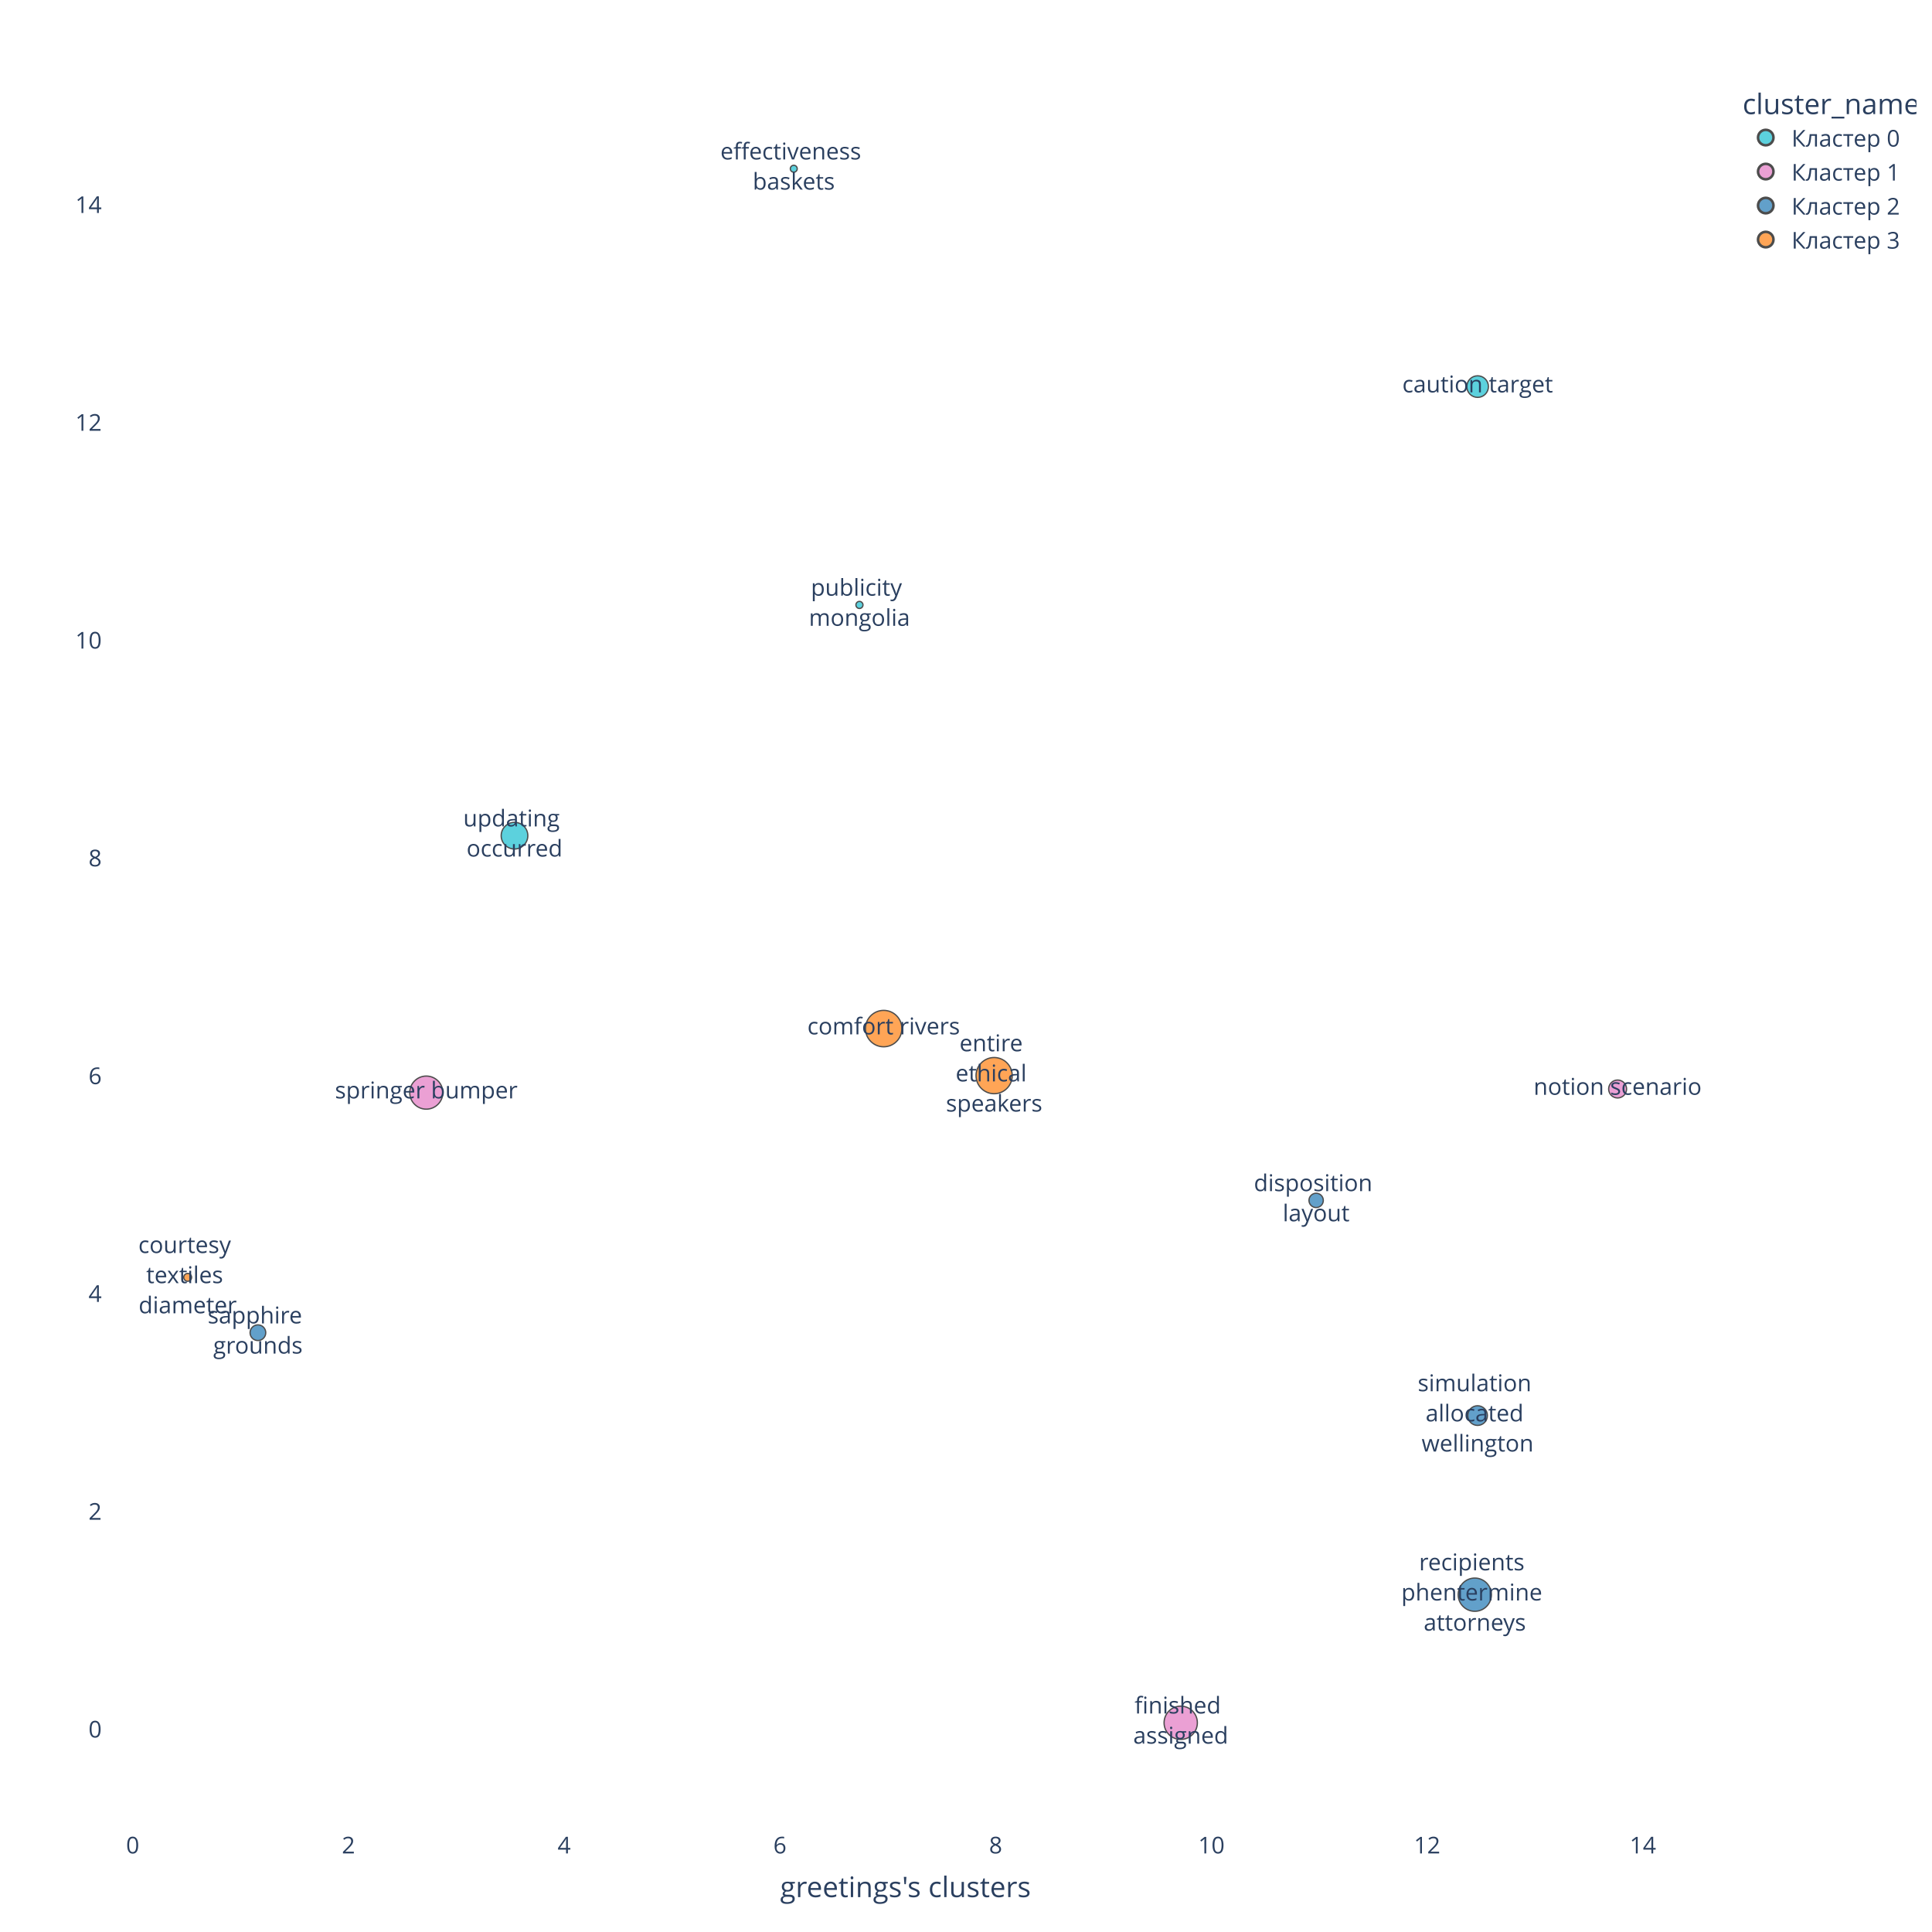
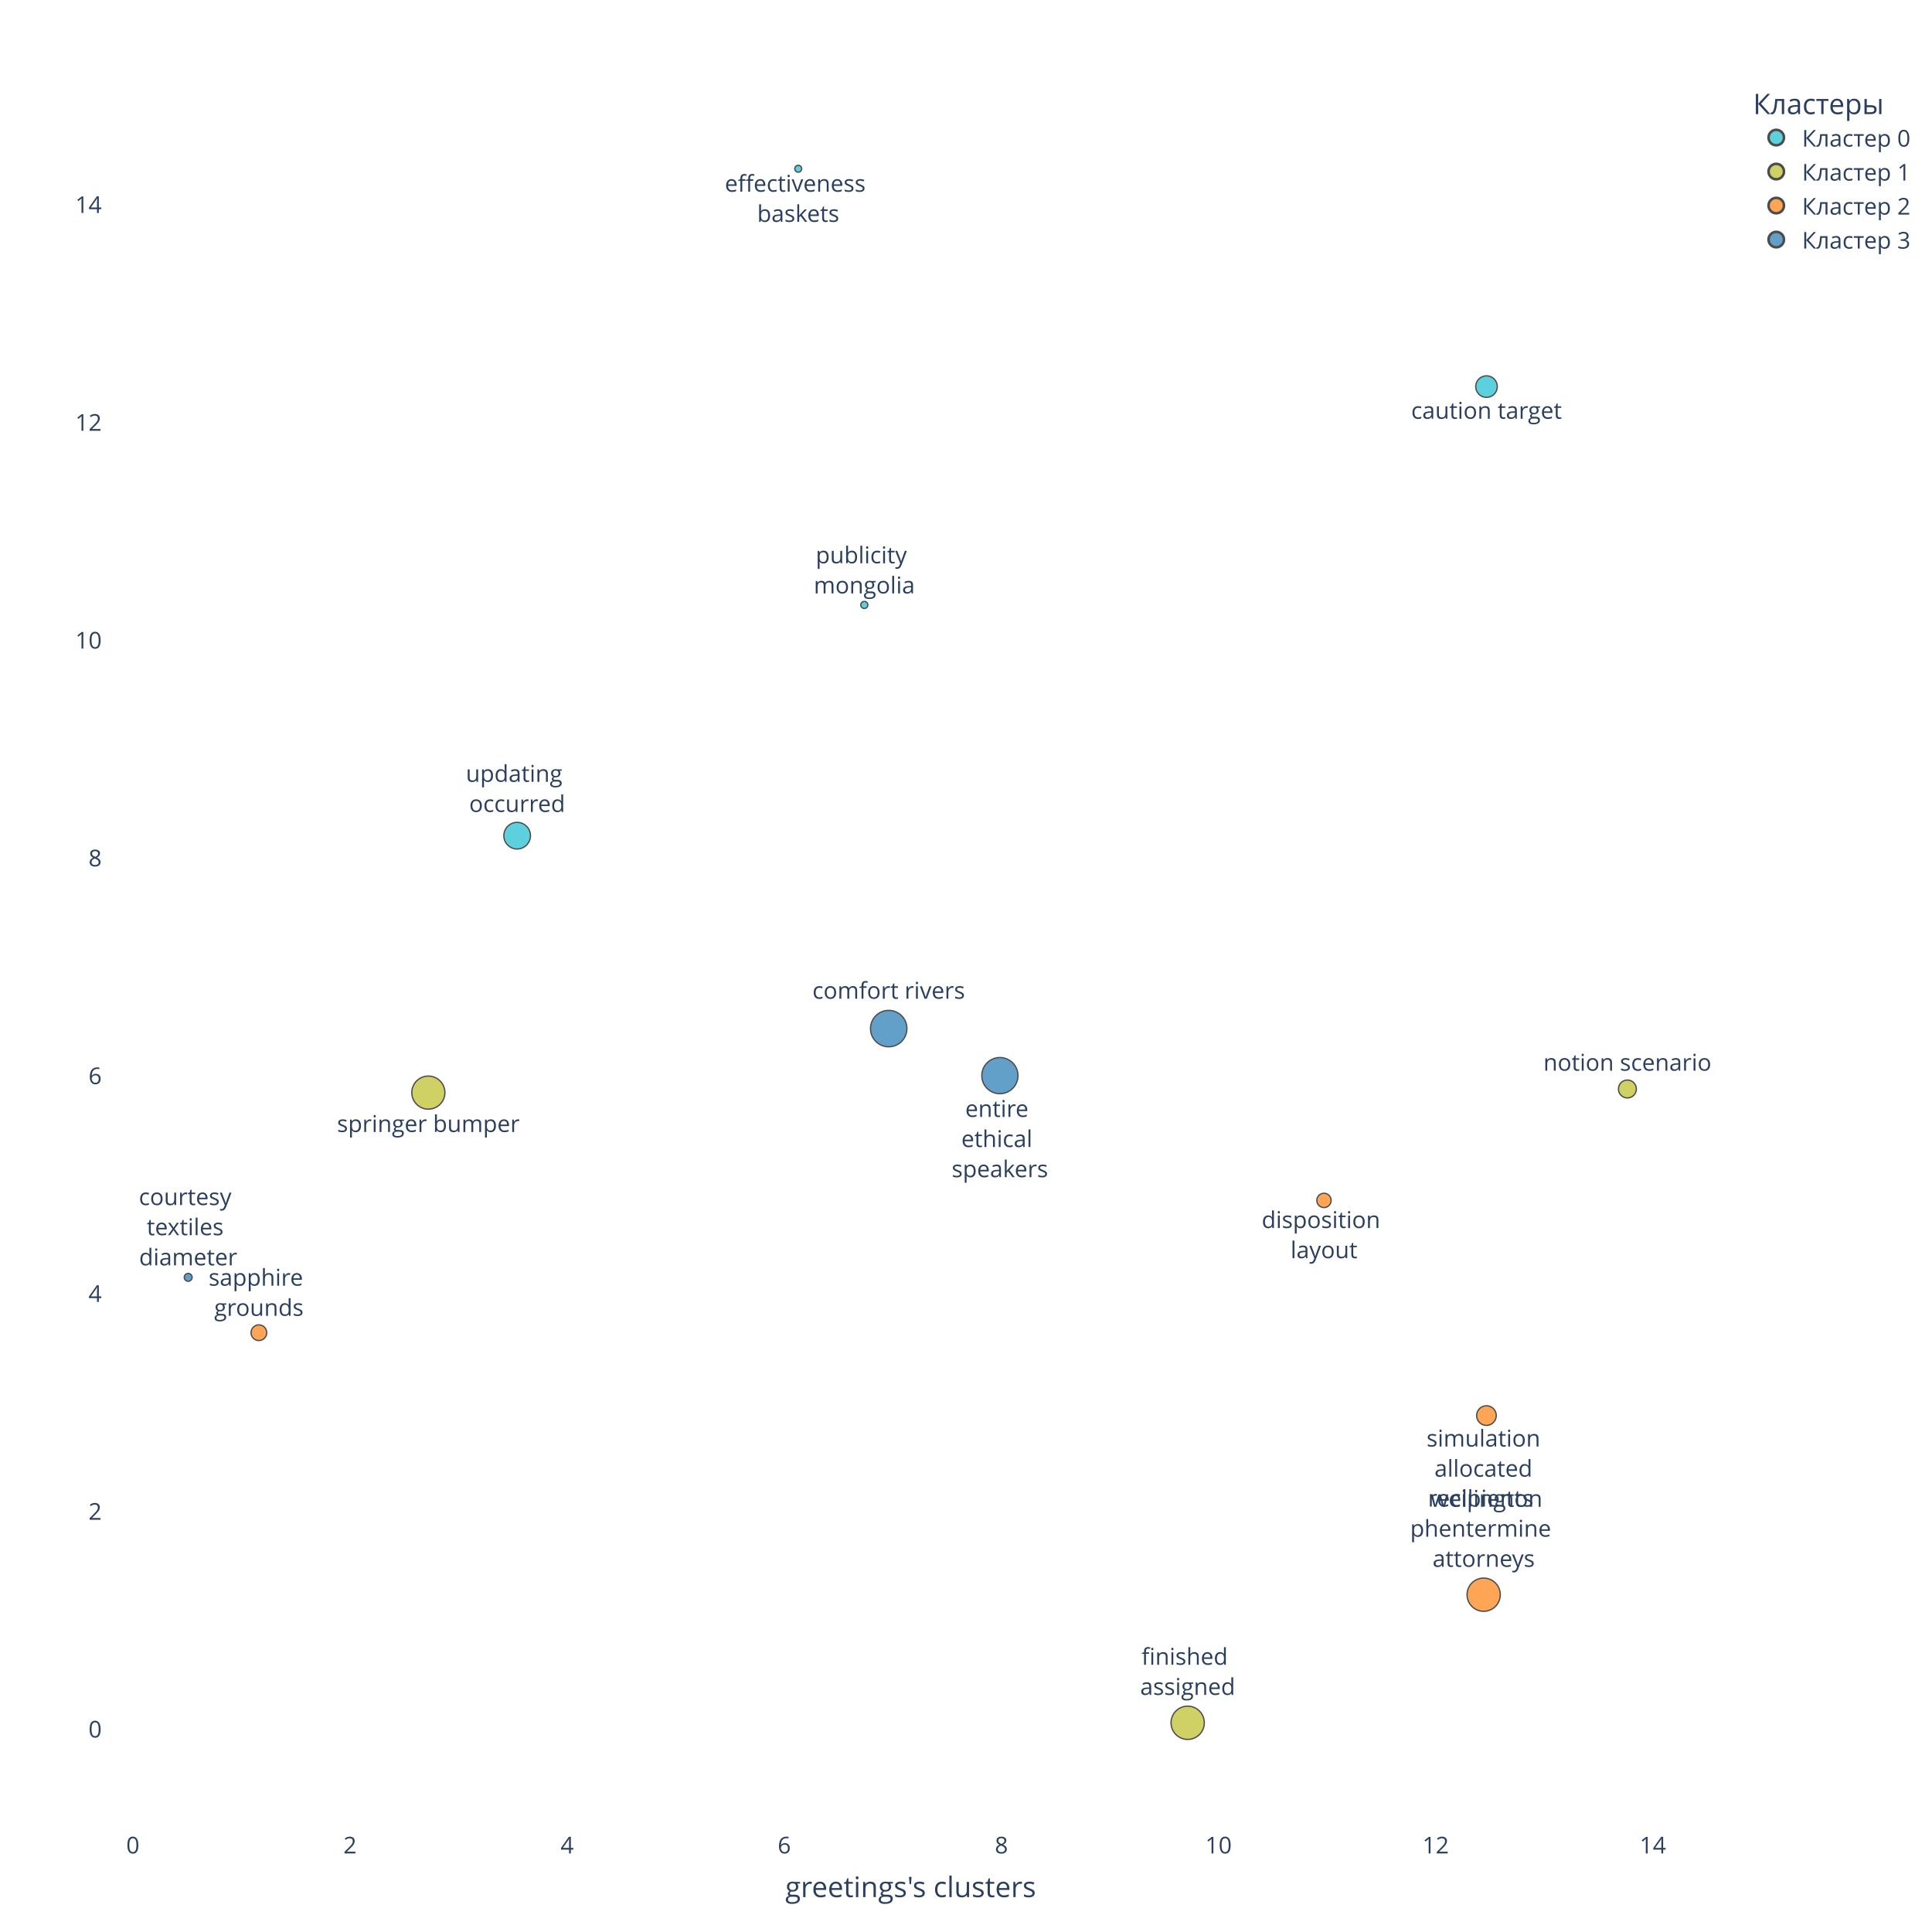
<svg xmlns="http://www.w3.org/2000/svg" class="main-svg" width="1500" height="1500" style="" viewBox="0 0 1500 1500">
  <rect x="0" y="0" width="1500" height="1500" style="fill: rgb(255, 255, 255); fill-opacity: 1;" />
-   <defs id="defs-b2d471">
+   <defs id="defs-c8de11">
    <g class="clips">
-       <clipPath id="clipb2d471xyplot" class="plotclip">
-         <rect width="1246" height="1360" />
+       <clipPath id="clipc8de11xyplot" class="plotclip">
+         <rect width="1254" height="1360" />
      </clipPath>
-       <clipPath class="axesclip" id="clipb2d471x">
-         <rect x="80" y="0" width="1246" height="1500" />
+       <clipPath class="axesclip" id="clipc8de11x">
+         <rect x="80" y="0" width="1254" height="1500" />
      </clipPath>
-       <clipPath class="axesclip" id="clipb2d471y">
+       <clipPath class="axesclip" id="clipc8de11y">
        <rect x="0" y="60" width="1500" height="1360" />
      </clipPath>
-       <clipPath class="axesclip" id="clipb2d471xy">
-         <rect x="80" y="60" width="1246" height="1360" />
+       <clipPath class="axesclip" id="clipc8de11xy">
+         <rect x="80" y="60" width="1254" height="1360" />
      </clipPath>
    </g>
    <g class="gradients" />
    <g class="patterns" />
  </defs>
  <g class="bglayer" />
  <g class="layer-below">
    <g class="imagelayer" />
    <g class="shapelayer" />
  </g>
  <g class="cartesianlayer">
    <g class="subplot xy">
      <g class="layer-subplot">
        <g class="shapelayer" />
        <g class="imagelayer" />
      </g>
      <g class="minor-gridlayer">
        <g class="x" />
        <g class="y" />
      </g>
      <g class="gridlayer">
        <g class="x">
-           <path class="xgrid crisp" transform="translate(270.54,0)" d="M0,60v1360" style="stroke: rgb(255, 255, 255); stroke-opacity: 1; stroke-width: 1px;" />
-           <path class="xgrid crisp" transform="translate(438.03,0)" d="M0,60v1360" style="stroke: rgb(255, 255, 255); stroke-opacity: 1; stroke-width: 1px;" />
-           <path class="xgrid crisp" transform="translate(605.53,0)" d="M0,60v1360" style="stroke: rgb(255, 255, 255); stroke-opacity: 1; stroke-width: 1px;" />
-           <path class="xgrid crisp" transform="translate(773.02,0)" d="M0,60v1360" style="stroke: rgb(255, 255, 255); stroke-opacity: 1; stroke-width: 1px;" />
-           <path class="xgrid crisp" transform="translate(940.52,0)" d="M0,60v1360" style="stroke: rgb(255, 255, 255); stroke-opacity: 1; stroke-width: 1px;" />
-           <path class="xgrid crisp" transform="translate(1108.01,0)" d="M0,60v1360" style="stroke: rgb(255, 255, 255); stroke-opacity: 1; stroke-width: 1px;" />
-           <path class="xgrid crisp" transform="translate(1275.51,0)" d="M0,60v1360" style="stroke: rgb(255, 255, 255); stroke-opacity: 1; stroke-width: 1px;" />
+           <path class="xgrid crisp" transform="translate(271.75,0)" d="M0,60v1360" style="stroke: rgb(255, 255, 255); stroke-opacity: 1; stroke-width: 1px;" />
+           <path class="xgrid crisp" transform="translate(440.33,0)" d="M0,60v1360" style="stroke: rgb(255, 255, 255); stroke-opacity: 1; stroke-width: 1px;" />
+           <path class="xgrid crisp" transform="translate(608.91,0)" d="M0,60v1360" style="stroke: rgb(255, 255, 255); stroke-opacity: 1; stroke-width: 1px;" />
+           <path class="xgrid crisp" transform="translate(777.49,0)" d="M0,60v1360" style="stroke: rgb(255, 255, 255); stroke-opacity: 1; stroke-width: 1px;" />
+           <path class="xgrid crisp" transform="translate(946.07,0)" d="M0,60v1360" style="stroke: rgb(255, 255, 255); stroke-opacity: 1; stroke-width: 1px;" />
+           <path class="xgrid crisp" transform="translate(1114.65,0)" d="M0,60v1360" style="stroke: rgb(255, 255, 255); stroke-opacity: 1; stroke-width: 1px;" />
+           <path class="xgrid crisp" transform="translate(1283.24,0)" d="M0,60v1360" style="stroke: rgb(255, 255, 255); stroke-opacity: 1; stroke-width: 1px;" />
        </g>
        <g class="y">
-           <path class="ygrid crisp" transform="translate(0,1173.61)" d="M80,0h1246" style="stroke: rgb(255, 255, 255); stroke-opacity: 1; stroke-width: 1px;" />
-           <path class="ygrid crisp" transform="translate(0,1004.51)" d="M80,0h1246" style="stroke: rgb(255, 255, 255); stroke-opacity: 1; stroke-width: 1px;" />
-           <path class="ygrid crisp" transform="translate(0,835.42)" d="M80,0h1246" style="stroke: rgb(255, 255, 255); stroke-opacity: 1; stroke-width: 1px;" />
-           <path class="ygrid crisp" transform="translate(0,666.33)" d="M80,0h1246" style="stroke: rgb(255, 255, 255); stroke-opacity: 1; stroke-width: 1px;" />
-           <path class="ygrid crisp" transform="translate(0,497.24)" d="M80,0h1246" style="stroke: rgb(255, 255, 255); stroke-opacity: 1; stroke-width: 1px;" />
-           <path class="ygrid crisp" transform="translate(0,328.14)" d="M80,0h1246" style="stroke: rgb(255, 255, 255); stroke-opacity: 1; stroke-width: 1px;" />
-           <path class="ygrid crisp" transform="translate(0,159.05)" d="M80,0h1246" style="stroke: rgb(255, 255, 255); stroke-opacity: 1; stroke-width: 1px;" />
+           <path class="ygrid crisp" transform="translate(0,1173.61)" d="M80,0h1254" style="stroke: rgb(255, 255, 255); stroke-opacity: 1; stroke-width: 1px;" />
+           <path class="ygrid crisp" transform="translate(0,1004.51)" d="M80,0h1254" style="stroke: rgb(255, 255, 255); stroke-opacity: 1; stroke-width: 1px;" />
+           <path class="ygrid crisp" transform="translate(0,835.42)" d="M80,0h1254" style="stroke: rgb(255, 255, 255); stroke-opacity: 1; stroke-width: 1px;" />
+           <path class="ygrid crisp" transform="translate(0,666.33)" d="M80,0h1254" style="stroke: rgb(255, 255, 255); stroke-opacity: 1; stroke-width: 1px;" />
+           <path class="ygrid crisp" transform="translate(0,497.24)" d="M80,0h1254" style="stroke: rgb(255, 255, 255); stroke-opacity: 1; stroke-width: 1px;" />
+           <path class="ygrid crisp" transform="translate(0,328.14)" d="M80,0h1254" style="stroke: rgb(255, 255, 255); stroke-opacity: 1; stroke-width: 1px;" />
+           <path class="ygrid crisp" transform="translate(0,159.05)" d="M80,0h1254" style="stroke: rgb(255, 255, 255); stroke-opacity: 1; stroke-width: 1px;" />
        </g>
      </g>
      <g class="zerolinelayer">
-         <path class="xzl zl crisp" transform="translate(103.04,0)" d="M0,60v1360" style="stroke: rgb(255, 255, 255); stroke-opacity: 1; stroke-width: 2px;" />
-         <path class="yzl zl crisp" transform="translate(0,1342.7)" d="M80,0h1246" style="stroke: rgb(255, 255, 255); stroke-opacity: 1; stroke-width: 2px;" />
+         <path class="xzl zl crisp" transform="translate(103.16,0)" d="M0,60v1360" style="stroke: rgb(255, 255, 255); stroke-opacity: 1; stroke-width: 2px;" />
+         <path class="yzl zl crisp" transform="translate(0,1342.7)" d="M80,0h1254" style="stroke: rgb(255, 255, 255); stroke-opacity: 1; stroke-width: 2px;" />
      </g>
      <path class="xlines-below" />
      <path class="ylines-below" />
      <g class="overlines-below" />
      <g class="xaxislayer-below" />
      <g class="yaxislayer-below" />
      <g class="overaxes-below" />
-       <g class="plot" transform="translate(80,60)" clip-path="url(#clipb2d471xyplot)">
+       <g class="plot" transform="translate(80,60)" clip-path="url(#clipc8de11xyplot)">
        <g class="scatterlayer mlayer">
-           <g class="trace scatter trace1f5f4c" style="stroke-miterlimit: 2; opacity: 1;">
+           <g class="trace scatter trace558c43" style="stroke-miterlimit: 2; opacity: 1;">
            <g class="fills" />
            <g class="errorbars" />
            <g class="lines" />
            <g class="points">
-               <path class="point" transform="translate(319.46,588.82)" d="M10.34,0A10.34,10.34 0 1,1 0,-10.34A10.34,10.34 0 0,1 10.34,0Z" style="opacity: 0.7; stroke-width: 1px; fill: rgb(23, 190, 207); fill-opacity: 1; stroke: rgb(0, 0, 0); stroke-opacity: 1;" />
-               <path class="point" transform="translate(1067.23,240.15)" d="M8.38,0A8.38,8.38 0 1,1 0,-8.38A8.38,8.38 0 0,1 8.38,0Z" style="opacity: 0.7; stroke-width: 1px; fill: rgb(23, 190, 207); fill-opacity: 1; stroke: rgb(0, 0, 0); stroke-opacity: 1;" />
-               <path class="point" transform="translate(587.27,409.67)" d="M2.74,0A2.74,2.74 0 1,1 0,-2.74A2.74,2.74 0 0,1 2.74,0Z" style="opacity: 0.7; stroke-width: 1px; fill: rgb(23, 190, 207); fill-opacity: 1; stroke: rgb(0, 0, 0); stroke-opacity: 1;" />
-               <path class="point" transform="translate(536.28,71)" d="M2.68,0A2.68,2.68 0 1,1 0,-2.68A2.68,2.68 0 0,1 2.68,0Z" style="opacity: 0.7; stroke-width: 1px; fill: rgb(23, 190, 207); fill-opacity: 1; stroke: rgb(0, 0, 0); stroke-opacity: 1;" />
+               <path class="point" transform="translate(321.51,588.82)" d="M10.34,0A10.34,10.34 0 1,1 0,-10.34A10.34,10.34 0 0,1 10.34,0Z" style="opacity: 0.7; stroke-width: 1px; fill: rgb(23, 190, 207); fill-opacity: 1; stroke: rgb(0, 0, 0); stroke-opacity: 1;" />
+               <path class="point" transform="translate(1074.12,240.15)" d="M8.38,0A8.38,8.38 0 1,1 0,-8.38A8.38,8.38 0 0,1 8.38,0Z" style="opacity: 0.7; stroke-width: 1px; fill: rgb(23, 190, 207); fill-opacity: 1; stroke: rgb(0, 0, 0); stroke-opacity: 1;" />
+               <path class="point" transform="translate(591.05,409.67)" d="M2.74,0A2.74,2.74 0 1,1 0,-2.74A2.74,2.74 0 0,1 2.74,0Z" style="opacity: 0.7; stroke-width: 1px; fill: rgb(23, 190, 207); fill-opacity: 1; stroke: rgb(0, 0, 0); stroke-opacity: 1;" />
+               <path class="point" transform="translate(539.74,71)" d="M2.68,0A2.68,2.68 0 1,1 0,-2.68A2.68,2.68 0 0,1 2.68,0Z" style="opacity: 0.7; stroke-width: 1px; fill: rgb(23, 190, 207); fill-opacity: 1; stroke: rgb(0, 0, 0); stroke-opacity: 1;" />
            </g>
            <g class="text">
-               <g class="textpoint" transform="translate(0,-7.2)">
-                 <text x="319.46" y="588.82" text-anchor="middle" style="font-family: 'Open Sans', verdana, arial, sans-serif; font-size: 18px; fill: rgb(42, 63, 95); fill-opacity: 1; white-space: pre;">
-                   <tspan class="line" dy="0em" x="319.46" y="588.82">updating</tspan>
-                   <tspan class="line" dy="1.3em" x="319.46" y="588.82">occurred</tspan>
-                 </text>
-               </g>
-               <g class="textpoint" transform="translate(0,4.5)">
-                 <text x="1067.23" y="240.15" text-anchor="middle" style="font-family: 'Open Sans', verdana, arial, sans-serif; font-size: 18px; fill: rgb(42, 63, 95); fill-opacity: 1; white-space: pre;">caution target</text>
-               </g>
-               <g class="textpoint" transform="translate(0,-7.2)">
-                 <text x="587.27" y="409.67" text-anchor="middle" style="font-family: 'Open Sans', verdana, arial, sans-serif; font-size: 18px; fill: rgb(42, 63, 95); fill-opacity: 1; white-space: pre;">
-                   <tspan class="line" dy="0em" x="587.27" y="409.67">publicity</tspan>
-                   <tspan class="line" dy="1.3em" x="587.27" y="409.67">mongolia</tspan>
-                 </text>
-               </g>
-               <g class="textpoint" transform="translate(0,-7.2)">
-                 <text x="536.28" y="71" text-anchor="middle" style="font-family: 'Open Sans', verdana, arial, sans-serif; font-size: 18px; fill: rgb(42, 63, 95); fill-opacity: 1; white-space: pre;">
-                   <tspan class="line" dy="0em" x="536.28" y="71">effectiveness</tspan>
-                   <tspan class="line" dy="1.3em" x="536.28" y="71">baskets</tspan>
-                 </text>
-               </g>
-             </g>
-           </g>
-           <g class="trace scatter trace6e8746" style="stroke-miterlimit: 2; opacity: 1;">
+               <g class="textpoint" transform="translate(0,-41.822)">
+                 <text x="321.51" y="588.82" text-anchor="middle" style="font-family: 'Open Sans', verdana, arial, sans-serif; font-size: 18px; fill: rgb(42, 63, 95); fill-opacity: 1; white-space: pre;">
+                   <tspan class="line" dy="0em" x="321.51" y="588.82">updating</tspan>
+                   <tspan class="line" dy="1.3em" x="321.51" y="588.82">occurred</tspan>
+                 </text>
+               </g>
+               <g class="textpoint" transform="translate(0,24.97396)">
+                 <text x="1074.12" y="240.15" text-anchor="middle" style="font-family: 'Open Sans', verdana, arial, sans-serif; font-size: 18px; fill: rgb(42, 63, 95); fill-opacity: 1; white-space: pre;">caution target</text>
+               </g>
+               <g class="textpoint" transform="translate(0,-32.33021)">
+                 <text x="591.05" y="409.67" text-anchor="middle" style="font-family: 'Open Sans', verdana, arial, sans-serif; font-size: 18px; fill: rgb(42, 63, 95); fill-opacity: 1; white-space: pre;">
+                   <tspan class="line" dy="0em" x="591.05" y="409.67">publicity</tspan>
+                   <tspan class="line" dy="1.3em" x="591.05" y="409.67">mongolia</tspan>
+                 </text>
+               </g>
+               <g class="textpoint" transform="translate(0,17.85369)">
+                 <text x="539.74" y="71" text-anchor="middle" style="font-family: 'Open Sans', verdana, arial, sans-serif; font-size: 18px; fill: rgb(42, 63, 95); fill-opacity: 1; white-space: pre;">
+                   <tspan class="line" dy="0em" x="539.74" y="71">effectiveness</tspan>
+                   <tspan class="line" dy="1.3em" x="539.74" y="71">baskets</tspan>
+                 </text>
+               </g>
+             </g>
+           </g>
+           <g class="trace scatter trace17bbb8" style="stroke-miterlimit: 2; opacity: 1;">
            <g class="fills" />
            <g class="errorbars" />
            <g class="lines" />
            <g class="points">
-               <path class="point" transform="translate(836.71,1277.56)" d="M12.92,0A12.92,12.92 0 1,1 0,-12.92A12.92,12.92 0 0,1 12.92,0Z" style="opacity: 0.7; stroke-width: 1px; fill: rgb(227, 119, 194); fill-opacity: 1; stroke: rgb(0, 0, 0); stroke-opacity: 1;" />
-               <path class="point" transform="translate(250.97,788.3)" d="M12.85,0A12.85,12.85 0 1,1 0,-12.85A12.85,12.85 0 0,1 12.85,0Z" style="opacity: 0.7; stroke-width: 1px; fill: rgb(227, 119, 194); fill-opacity: 1; stroke: rgb(0, 0, 0); stroke-opacity: 1;" />
-               <path class="point" transform="translate(1175.91,785.49)" d="M6.96,0A6.96,6.96 0 1,1 0,-6.96A6.96,6.96 0 0,1 6.96,0Z" style="opacity: 0.7; stroke-width: 1px; fill: rgb(227, 119, 194); fill-opacity: 1; stroke: rgb(0, 0, 0); stroke-opacity: 1;" />
+               <path class="point" transform="translate(842.11,1277.56)" d="M12.92,0A12.92,12.92 0 1,1 0,-12.92A12.92,12.92 0 0,1 12.92,0Z" style="opacity: 0.7; stroke-width: 1px; fill: rgb(188, 189, 34); fill-opacity: 1; stroke: rgb(0, 0, 0); stroke-opacity: 1;" />
+               <path class="point" transform="translate(252.57,788.3)" d="M12.85,0A12.85,12.85 0 1,1 0,-12.85A12.85,12.85 0 0,1 12.85,0Z" style="opacity: 0.7; stroke-width: 1px; fill: rgb(188, 189, 34); fill-opacity: 1; stroke: rgb(0, 0, 0); stroke-opacity: 1;" />
+               <path class="point" transform="translate(1183.51,785.49)" d="M6.96,0A6.96,6.96 0 1,1 0,-6.96A6.96,6.96 0 0,1 6.96,0Z" style="opacity: 0.7; stroke-width: 1px; fill: rgb(188, 189, 34); fill-opacity: 1; stroke: rgb(0, 0, 0); stroke-opacity: 1;" />
            </g>
            <g class="text">
-               <g class="textpoint" transform="translate(0,-7.2)">
-                 <text x="836.71" y="1277.56" text-anchor="middle" style="font-family: 'Open Sans', verdana, arial, sans-serif; font-size: 18px; fill: rgb(42, 63, 95); fill-opacity: 1; white-space: pre;">
-                   <tspan class="line" dy="0em" x="836.71" y="1277.56">finished</tspan>
-                   <tspan class="line" dy="1.3em" x="836.71" y="1277.56">assigned</tspan>
-                 </text>
-               </g>
-               <g class="textpoint" transform="translate(0,4.5)">
-                 <text x="250.97" y="788.3" text-anchor="middle" style="font-family: 'Open Sans', verdana, arial, sans-serif; font-size: 18px; fill: rgb(42, 63, 95); fill-opacity: 1; white-space: pre;">springer bumper</text>
-               </g>
-               <g class="textpoint" transform="translate(0,4.5)">
-                 <text x="1175.91" y="785.49" text-anchor="middle" style="font-family: 'Open Sans', verdana, arial, sans-serif; font-size: 18px; fill: rgb(42, 63, 95); fill-opacity: 1; white-space: pre;">notion scenario</text>
-               </g>
-             </g>
-           </g>
-           <g class="trace scatter trace37ab6e" style="stroke-miterlimit: 2; opacity: 1;">
+               <g class="textpoint" transform="translate(0,-45.04815)">
+                 <text x="842.11" y="1277.56" text-anchor="middle" style="font-family: 'Open Sans', verdana, arial, sans-serif; font-size: 18px; fill: rgb(42, 63, 95); fill-opacity: 1; white-space: pre;">
+                   <tspan class="line" dy="0em" x="842.11" y="1277.56">finished</tspan>
+                   <tspan class="line" dy="1.3em" x="842.11" y="1277.56">assigned</tspan>
+                 </text>
+               </g>
+               <g class="textpoint" transform="translate(0,30.5622)">
+                 <text x="252.57" y="788.3" text-anchor="middle" style="font-family: 'Open Sans', verdana, arial, sans-serif; font-size: 18px; fill: rgb(42, 63, 95); fill-opacity: 1; white-space: pre;">springer bumper</text>
+               </g>
+               <g class="textpoint" transform="translate(0,-14.20569)">
+                 <text x="1183.51" y="785.49" text-anchor="middle" style="font-family: 'Open Sans', verdana, arial, sans-serif; font-size: 18px; fill: rgb(42, 63, 95); fill-opacity: 1; white-space: pre;">notion scenario</text>
+               </g>
+             </g>
+           </g>
+           <g class="trace scatter trace9ed617" style="stroke-miterlimit: 2; opacity: 1;">
            <g class="fills" />
            <g class="errorbars" />
            <g class="lines" />
            <g class="points">
-               <path class="point" transform="translate(1065.03,1178.11)" d="M12.9,0A12.9,12.9 0 1,1 0,-12.9A12.9,12.9 0 0,1 12.9,0Z" style="opacity: 0.7; stroke-width: 1px; fill: rgb(31, 119, 180); fill-opacity: 1; stroke: rgb(0, 0, 0); stroke-opacity: 1;" />
-               <path class="point" transform="translate(1067.19,1039.05)" d="M7.63,0A7.63,7.63 0 1,1 0,-7.63A7.63,7.63 0 0,1 7.63,0Z" style="opacity: 0.7; stroke-width: 1px; fill: rgb(31, 119, 180); fill-opacity: 1; stroke: rgb(0, 0, 0); stroke-opacity: 1;" />
-               <path class="point" transform="translate(120.24,974.71)" d="M6.09,0A6.09,6.09 0 1,1 0,-6.09A6.09,6.09 0 0,1 6.09,0Z" style="opacity: 0.7; stroke-width: 1px; fill: rgb(31, 119, 180); fill-opacity: 1; stroke: rgb(0, 0, 0); stroke-opacity: 1;" />
-               <path class="point" transform="translate(941.85,871.99)" d="M5.56,0A5.56,5.56 0 1,1 0,-5.56A5.56,5.56 0 0,1 5.56,0Z" style="opacity: 0.7; stroke-width: 1px; fill: rgb(31, 119, 180); fill-opacity: 1; stroke: rgb(0, 0, 0); stroke-opacity: 1;" />
+               <path class="point" transform="translate(1071.91,1178.11)" d="M12.9,0A12.9,12.9 0 1,1 0,-12.9A12.9,12.9 0 0,1 12.9,0Z" style="opacity: 0.7; stroke-width: 1px; fill: rgb(255, 127, 14); fill-opacity: 1; stroke: rgb(0, 0, 0); stroke-opacity: 1;" />
+               <path class="point" transform="translate(1074.08,1039.05)" d="M7.63,0A7.63,7.63 0 1,1 0,-7.63A7.63,7.63 0 0,1 7.63,0Z" style="opacity: 0.7; stroke-width: 1px; fill: rgb(255, 127, 14); fill-opacity: 1; stroke: rgb(0, 0, 0); stroke-opacity: 1;" />
+               <path class="point" transform="translate(120.99,974.71)" d="M6.09,0A6.09,6.09 0 1,1 0,-6.09A6.09,6.09 0 0,1 6.09,0Z" style="opacity: 0.7; stroke-width: 1px; fill: rgb(255, 127, 14); fill-opacity: 1; stroke: rgb(0, 0, 0); stroke-opacity: 1;" />
+               <path class="point" transform="translate(947.94,871.99)" d="M5.56,0A5.56,5.56 0 1,1 0,-5.56A5.56,5.56 0 0,1 5.56,0Z" style="opacity: 0.7; stroke-width: 1px; fill: rgb(255, 127, 14); fill-opacity: 1; stroke: rgb(0, 0, 0); stroke-opacity: 1;" />
            </g>
            <g class="text">
-               <g class="textpoint" transform="translate(0,-18.9)">
-                 <text x="1065.03" y="1178.11" text-anchor="middle" style="font-family: 'Open Sans', verdana, arial, sans-serif; font-size: 18px; fill: rgb(42, 63, 95); fill-opacity: 1; white-space: pre;">
-                   <tspan class="line" dy="0em" x="1065.03" y="1178.11">recipients</tspan>
-                   <tspan class="line" dy="1.3em" x="1065.03" y="1178.11">phentermine</tspan>
-                   <tspan class="line" dy="2.6em" x="1065.03" y="1178.11">attorneys</tspan>
-                 </text>
-               </g>
-               <g class="textpoint" transform="translate(0,-18.9)">
-                 <text x="1067.19" y="1039.05" text-anchor="middle" style="font-family: 'Open Sans', verdana, arial, sans-serif; font-size: 18px; fill: rgb(42, 63, 95); fill-opacity: 1; white-space: pre;">
-                   <tspan class="line" dy="0em" x="1067.19" y="1039.05">simulation</tspan>
-                   <tspan class="line" dy="1.3em" x="1067.19" y="1039.05">allocated</tspan>
-                   <tspan class="line" dy="2.6em" x="1067.19" y="1039.05">wellington</tspan>
-                 </text>
-               </g>
-               <g class="textpoint" transform="translate(0,-7.2)">
-                 <text x="120.24" y="974.71" text-anchor="middle" style="font-family: 'Open Sans', verdana, arial, sans-serif; font-size: 18px; fill: rgb(42, 63, 95); fill-opacity: 1; white-space: pre;">
-                   <tspan class="line" dy="0em" x="120.24" y="974.71">sapphire</tspan>
-                   <tspan class="line" dy="1.3em" x="120.24" y="974.71">grounds</tspan>
-                 </text>
-               </g>
-               <g class="textpoint" transform="translate(0,-7.2)">
-                 <text x="941.85" y="871.99" text-anchor="middle" style="font-family: 'Open Sans', verdana, arial, sans-serif; font-size: 18px; fill: rgb(42, 63, 95); fill-opacity: 1; white-space: pre;">
-                   <tspan class="line" dy="0em" x="941.85" y="871.99">disposition</tspan>
-                   <tspan class="line" dy="1.3em" x="941.85" y="871.99">layout</tspan>
-                 </text>
-               </g>
-             </g>
-           </g>
-           <g class="trace scatter trace498cf7" style="stroke-miterlimit: 2; opacity: 1;">
+               <g class="textpoint" transform="translate(0,-68.42134)">
+                 <text x="1071.91" y="1178.11" text-anchor="middle" style="font-family: 'Open Sans', verdana, arial, sans-serif; font-size: 18px; fill: rgb(42, 63, 95); fill-opacity: 1; white-space: pre;">
+                   <tspan class="line" dy="0em" x="1071.91" y="1178.11">recipients</tspan>
+                   <tspan class="line" dy="1.3em" x="1071.91" y="1178.11">phentermine</tspan>
+                   <tspan class="line" dy="2.6em" x="1071.91" y="1178.11">attorneys</tspan>
+                 </text>
+               </g>
+               <g class="textpoint" transform="translate(0,24.04023)">
+                 <text x="1074.08" y="1039.05" text-anchor="middle" style="font-family: 'Open Sans', verdana, arial, sans-serif; font-size: 18px; fill: rgb(42, 63, 95); fill-opacity: 1; white-space: pre;">
+                   <tspan class="line" dy="0em" x="1074.08" y="1039.05">simulation</tspan>
+                   <tspan class="line" dy="1.3em" x="1074.08" y="1039.05">allocated</tspan>
+                   <tspan class="line" dy="2.6em" x="1074.08" y="1039.05">wellington</tspan>
+                 </text>
+               </g>
+               <g class="textpoint" transform="translate(0,-36.51357)">
+                 <text x="120.99" y="974.71" text-anchor="middle" style="font-family: 'Open Sans', verdana, arial, sans-serif; font-size: 18px; fill: rgb(42, 63, 95); fill-opacity: 1; white-space: pre;">
+                   <tspan class="line" dy="0em" x="120.99" y="974.71">sapphire</tspan>
+                   <tspan class="line" dy="1.3em" x="120.99" y="974.71">grounds</tspan>
+                 </text>
+               </g>
+               <g class="textpoint" transform="translate(0,21.44813)">
+                 <text x="947.94" y="871.99" text-anchor="middle" style="font-family: 'Open Sans', verdana, arial, sans-serif; font-size: 18px; fill: rgb(42, 63, 95); fill-opacity: 1; white-space: pre;">
+                   <tspan class="line" dy="0em" x="947.94" y="871.99">disposition</tspan>
+                   <tspan class="line" dy="1.3em" x="947.94" y="871.99">layout</tspan>
+                 </text>
+               </g>
+             </g>
+           </g>
+           <g class="trace scatter tracee028e4" style="stroke-miterlimit: 2; opacity: 1;">
            <g class="fills" />
            <g class="errorbars" />
            <g class="lines" />
            <g class="points">
-               <path class="point" transform="translate(606.08,738.59)" d="M14.14,0A14.14,14.14 0 1,1 0,-14.14A14.14,14.14 0 0,1 14.14,0Z" style="opacity: 0.7; stroke-width: 1px; fill: rgb(255, 127, 14); fill-opacity: 1; stroke: rgb(0, 0, 0); stroke-opacity: 1;" />
-               <path class="point" transform="translate(691.84,775.11)" d="M14.05,0A14.05,14.05 0 1,1 0,-14.05A14.05,14.05 0 0,1 14.05,0Z" style="opacity: 0.7; stroke-width: 1px; fill: rgb(255, 127, 14); fill-opacity: 1; stroke: rgb(0, 0, 0); stroke-opacity: 1;" />
-               <path class="point" transform="translate(65.71,931.73)" d="M3.05,0A3.05,3.05 0 1,1 0,-3.05A3.05,3.05 0 0,1 3.05,0Z" style="opacity: 0.7; stroke-width: 1px; fill: rgb(255, 127, 14); fill-opacity: 1; stroke: rgb(0, 0, 0); stroke-opacity: 1;" />
+               <path class="point" transform="translate(609.99,738.59)" d="M14.14,0A14.14,14.14 0 1,1 0,-14.14A14.14,14.14 0 0,1 14.14,0Z" style="opacity: 0.7; stroke-width: 1px; fill: rgb(31, 119, 180); fill-opacity: 1; stroke: rgb(0, 0, 0); stroke-opacity: 1;" />
+               <path class="point" transform="translate(696.3,775.11)" d="M14.05,0A14.05,14.05 0 1,1 0,-14.05A14.05,14.05 0 0,1 14.05,0Z" style="opacity: 0.7; stroke-width: 1px; fill: rgb(31, 119, 180); fill-opacity: 1; stroke: rgb(0, 0, 0); stroke-opacity: 1;" />
+               <path class="point" transform="translate(66.11,931.73)" d="M3.05,0A3.05,3.05 0 1,1 0,-3.05A3.05,3.05 0 0,1 3.05,0Z" style="opacity: 0.7; stroke-width: 1px; fill: rgb(31, 119, 180); fill-opacity: 1; stroke: rgb(0, 0, 0); stroke-opacity: 1;" />
            </g>
            <g class="text">
-               <g class="textpoint" transform="translate(0,4.5)">
-                 <text x="606.08" y="738.59" text-anchor="middle" style="font-family: 'Open Sans', verdana, arial, sans-serif; font-size: 18px; fill: rgb(42, 63, 95); fill-opacity: 1; white-space: pre;">comfort rivers</text>
-               </g>
-               <g class="textpoint" transform="translate(0,-18.9)">
-                 <text x="691.84" y="775.11" text-anchor="middle" style="font-family: 'Open Sans', verdana, arial, sans-serif; font-size: 18px; fill: rgb(42, 63, 95); fill-opacity: 1; white-space: pre;">
-                   <tspan class="line" dy="0em" x="691.84" y="775.11">entire</tspan>
-                   <tspan class="line" dy="1.3em" x="691.84" y="775.11">ethical</tspan>
-                   <tspan class="line" dy="2.6em" x="691.84" y="775.11">speakers</tspan>
-                 </text>
-               </g>
-               <g class="textpoint" transform="translate(0,-18.9)">
-                 <text x="65.71" y="931.73" text-anchor="middle" style="font-family: 'Open Sans', verdana, arial, sans-serif; font-size: 18px; fill: rgb(42, 63, 95); fill-opacity: 1; white-space: pre;">
-                   <tspan class="line" dy="0em" x="65.71" y="931.73">courtesy</tspan>
-                   <tspan class="line" dy="1.3em" x="65.71" y="931.73">textiles</tspan>
-                   <tspan class="line" dy="2.6em" x="65.71" y="931.73">diameter</tspan>
+               <g class="textpoint" transform="translate(0,-23.17767)">
+                 <text x="609.99" y="738.59" text-anchor="middle" style="font-family: 'Open Sans', verdana, arial, sans-serif; font-size: 18px; fill: rgb(42, 63, 95); fill-opacity: 1; white-space: pre;">comfort rivers</text>
+               </g>
+               <g class="textpoint" transform="translate(0,32.05982)">
+                 <text x="696.3" y="775.11" text-anchor="middle" style="font-family: 'Open Sans', verdana, arial, sans-serif; font-size: 18px; fill: rgb(42, 63, 95); fill-opacity: 1; white-space: pre;">
+                   <tspan class="line" dy="0em" x="696.3" y="775.11">entire</tspan>
+                   <tspan class="line" dy="1.3em" x="696.3" y="775.11">ethical</tspan>
+                   <tspan class="line" dy="2.6em" x="696.3" y="775.11">speakers</tspan>
+                 </text>
+               </g>
+               <g class="textpoint" transform="translate(0,-56.11246)">
+                 <text x="66.11" y="931.73" text-anchor="middle" style="font-family: 'Open Sans', verdana, arial, sans-serif; font-size: 18px; fill: rgb(42, 63, 95); fill-opacity: 1; white-space: pre;">
+                   <tspan class="line" dy="0em" x="66.11" y="931.73">courtesy</tspan>
+                   <tspan class="line" dy="1.3em" x="66.11" y="931.73">textiles</tspan>
+                   <tspan class="line" dy="2.6em" x="66.11" y="931.73">diameter</tspan>
                </text>
              </g>
            </g>
          </g>
        </g>
      </g>
      <g class="overplot" />
      <path class="xlines-above crisp" d="M0,0" style="fill: none;" />
      <path class="ylines-above crisp" d="M0,0" style="fill: none;" />
      <g class="overlines-above" />
      <g class="xaxislayer-above">
        <g class="xtick">
-           <text text-anchor="middle" x="0" y="1439" transform="translate(103.04,0)" style="font-family: 'Open Sans', verdana, arial, sans-serif; font-size: 18px; fill: rgb(42, 63, 95); fill-opacity: 1; white-space: pre; opacity: 1;">0</text>
-         </g>
-         <g class="xtick">
-           <text text-anchor="middle" x="0" y="1439" style="font-family: 'Open Sans', verdana, arial, sans-serif; font-size: 18px; fill: rgb(42, 63, 95); fill-opacity: 1; white-space: pre; opacity: 1;" transform="translate(270.54,0)">2</text>
-         </g>
-         <g class="xtick">
-           <text text-anchor="middle" x="0" y="1439" style="font-family: 'Open Sans', verdana, arial, sans-serif; font-size: 18px; fill: rgb(42, 63, 95); fill-opacity: 1; white-space: pre; opacity: 1;" transform="translate(438.03,0)">4</text>
-         </g>
-         <g class="xtick">
-           <text text-anchor="middle" x="0" y="1439" style="font-family: 'Open Sans', verdana, arial, sans-serif; font-size: 18px; fill: rgb(42, 63, 95); fill-opacity: 1; white-space: pre; opacity: 1;" transform="translate(605.53,0)">6</text>
-         </g>
-         <g class="xtick">
-           <text text-anchor="middle" x="0" y="1439" style="font-family: 'Open Sans', verdana, arial, sans-serif; font-size: 18px; fill: rgb(42, 63, 95); fill-opacity: 1; white-space: pre; opacity: 1;" transform="translate(773.02,0)">8</text>
-         </g>
-         <g class="xtick">
-           <text text-anchor="middle" x="0" y="1439" style="font-family: 'Open Sans', verdana, arial, sans-serif; font-size: 18px; fill: rgb(42, 63, 95); fill-opacity: 1; white-space: pre; opacity: 1;" transform="translate(940.52,0)">10</text>
-         </g>
-         <g class="xtick">
-           <text text-anchor="middle" x="0" y="1439" style="font-family: 'Open Sans', verdana, arial, sans-serif; font-size: 18px; fill: rgb(42, 63, 95); fill-opacity: 1; white-space: pre; opacity: 1;" transform="translate(1108.01,0)">12</text>
-         </g>
-         <g class="xtick">
-           <text text-anchor="middle" x="0" y="1439" style="font-family: 'Open Sans', verdana, arial, sans-serif; font-size: 18px; fill: rgb(42, 63, 95); fill-opacity: 1; white-space: pre; opacity: 1;" transform="translate(1275.51,0)">14</text>
+           <text text-anchor="middle" x="0" y="1439" transform="translate(103.16,0)" style="font-family: 'Open Sans', verdana, arial, sans-serif; font-size: 18px; fill: rgb(42, 63, 95); fill-opacity: 1; white-space: pre; opacity: 1;">0</text>
+         </g>
+         <g class="xtick">
+           <text text-anchor="middle" x="0" y="1439" style="font-family: 'Open Sans', verdana, arial, sans-serif; font-size: 18px; fill: rgb(42, 63, 95); fill-opacity: 1; white-space: pre; opacity: 1;" transform="translate(271.75,0)">2</text>
+         </g>
+         <g class="xtick">
+           <text text-anchor="middle" x="0" y="1439" style="font-family: 'Open Sans', verdana, arial, sans-serif; font-size: 18px; fill: rgb(42, 63, 95); fill-opacity: 1; white-space: pre; opacity: 1;" transform="translate(440.33,0)">4</text>
+         </g>
+         <g class="xtick">
+           <text text-anchor="middle" x="0" y="1439" style="font-family: 'Open Sans', verdana, arial, sans-serif; font-size: 18px; fill: rgb(42, 63, 95); fill-opacity: 1; white-space: pre; opacity: 1;" transform="translate(608.91,0)">6</text>
+         </g>
+         <g class="xtick">
+           <text text-anchor="middle" x="0" y="1439" style="font-family: 'Open Sans', verdana, arial, sans-serif; font-size: 18px; fill: rgb(42, 63, 95); fill-opacity: 1; white-space: pre; opacity: 1;" transform="translate(777.49,0)">8</text>
+         </g>
+         <g class="xtick">
+           <text text-anchor="middle" x="0" y="1439" style="font-family: 'Open Sans', verdana, arial, sans-serif; font-size: 18px; fill: rgb(42, 63, 95); fill-opacity: 1; white-space: pre; opacity: 1;" transform="translate(946.07,0)">10</text>
+         </g>
+         <g class="xtick">
+           <text text-anchor="middle" x="0" y="1439" style="font-family: 'Open Sans', verdana, arial, sans-serif; font-size: 18px; fill: rgb(42, 63, 95); fill-opacity: 1; white-space: pre; opacity: 1;" transform="translate(1114.65,0)">12</text>
+         </g>
+         <g class="xtick">
+           <text text-anchor="middle" x="0" y="1439" style="font-family: 'Open Sans', verdana, arial, sans-serif; font-size: 18px; fill: rgb(42, 63, 95); fill-opacity: 1; white-space: pre; opacity: 1;" transform="translate(1283.24,0)">14</text>
        </g>
      </g>
      <g class="yaxislayer-above">
        <g class="ytick">
          <text text-anchor="end" x="79" y="6.3" transform="translate(0,1342.7)" style="font-family: 'Open Sans', verdana, arial, sans-serif; font-size: 18px; fill: rgb(42, 63, 95); fill-opacity: 1; white-space: pre; opacity: 1;">0</text>
        </g>
        <g class="ytick">
          <text text-anchor="end" x="79" y="6.3" style="font-family: 'Open Sans', verdana, arial, sans-serif; font-size: 18px; fill: rgb(42, 63, 95); fill-opacity: 1; white-space: pre; opacity: 1;" transform="translate(0,1173.61)">2</text>
        </g>
        <g class="ytick">
          <text text-anchor="end" x="79" y="6.3" style="font-family: 'Open Sans', verdana, arial, sans-serif; font-size: 18px; fill: rgb(42, 63, 95); fill-opacity: 1; white-space: pre; opacity: 1;" transform="translate(0,1004.51)">4</text>
        </g>
        <g class="ytick">
          <text text-anchor="end" x="79" y="6.3" style="font-family: 'Open Sans', verdana, arial, sans-serif; font-size: 18px; fill: rgb(42, 63, 95); fill-opacity: 1; white-space: pre; opacity: 1;" transform="translate(0,835.42)">6</text>
        </g>
        <g class="ytick">
          <text text-anchor="end" x="79" y="6.3" style="font-family: 'Open Sans', verdana, arial, sans-serif; font-size: 18px; fill: rgb(42, 63, 95); fill-opacity: 1; white-space: pre; opacity: 1;" transform="translate(0,666.33)">8</text>
        </g>
        <g class="ytick">
          <text text-anchor="end" x="79" y="6.3" style="font-family: 'Open Sans', verdana, arial, sans-serif; font-size: 18px; fill: rgb(42, 63, 95); fill-opacity: 1; white-space: pre; opacity: 1;" transform="translate(0,497.24)">10</text>
        </g>
        <g class="ytick">
          <text text-anchor="end" x="79" y="6.3" style="font-family: 'Open Sans', verdana, arial, sans-serif; font-size: 18px; fill: rgb(42, 63, 95); fill-opacity: 1; white-space: pre; opacity: 1;" transform="translate(0,328.14)">12</text>
        </g>
        <g class="ytick">
          <text text-anchor="end" x="79" y="6.3" style="font-family: 'Open Sans', verdana, arial, sans-serif; font-size: 18px; fill: rgb(42, 63, 95); fill-opacity: 1; white-space: pre; opacity: 1;" transform="translate(0,159.05)">14</text>
        </g>
      </g>
      <g class="overaxes-above" />
    </g>
  </g>
  <g class="polarlayer" />
  <g class="smithlayer" />
  <g class="ternarylayer" />
  <g class="geolayer" />
  <g class="funnelarealayer" />
  <g class="pielayer" />
  <g class="iciclelayer" />
  <g class="treemaplayer" />
  <g class="sunburstlayer" />
  <g class="glimages" />
-   <defs id="topdefs-b2d471">
+   <defs id="topdefs-c8de11">
    <g class="clips" />
-     <clipPath id="legendb2d471">
-       <rect width="137" height="145" x="0" y="0" />
+     <clipPath id="legendc8de11">
+       <rect width="129" height="145" x="0" y="0" />
    </clipPath>
  </defs>
  <g class="layer-above">
    <g class="imagelayer" />
    <g class="shapelayer" />
  </g>
  <g class="infolayer">
-     <g class="legend" pointer-events="all" transform="translate(1350.92,60)">
-       <rect class="bg" shape-rendering="crispEdges" width="137" height="145" x="0" y="0" style="stroke: rgb(68, 68, 68); stroke-opacity: 1; fill: rgb(255, 255, 255); fill-opacity: 1; stroke-width: 0px;" />
-       <g class="scrollbox" transform="" clip-path="url(#legendb2d471)">
-         <text class="legendtitletext" text-anchor="start" x="2" y="28.6" style="font-family: 'Open Sans', verdana, arial, sans-serif; font-size: 22px; fill: rgb(42, 63, 95); fill-opacity: 1; white-space: pre;">cluster_name</text>
+     <g class="legend" pointer-events="all" transform="translate(1359.08,60)">
+       <rect class="bg" shape-rendering="crispEdges" width="129" height="145" x="0" y="0" style="stroke: rgb(68, 68, 68); stroke-opacity: 1; fill: rgb(255, 255, 255); fill-opacity: 1; stroke-width: 0px;" />
+       <g class="scrollbox" transform="" clip-path="url(#legendc8de11)">
+         <text class="legendtitletext" text-anchor="start" x="2" y="28.6" style="font-family: 'Open Sans', verdana, arial, sans-serif; font-size: 22px; fill: rgb(42, 63, 95); fill-opacity: 1; white-space: pre;">Кластеры</text>
        <g class="groups" transform="">
          <g class="traces" transform="translate(0,46.8)" style="opacity: 1;">
            <text class="legendtext" text-anchor="start" x="40" y="7.02" style="font-family: 'Open Sans', verdana, arial, sans-serif; font-size: 18px; fill: rgb(42, 63, 95); fill-opacity: 1; white-space: pre;">Кластер 0</text>
            <g class="layers" style="opacity: 1;">
              <g class="legendfill" />
              <g class="legendlines" />
              <g class="legendsymbols">
                <g class="legendpoints">
                  <path class="scatterpts" transform="translate(20,0)" d="M6,0A6,6 0 1,1 0,-6A6,6 0 0,1 6,0Z" style="opacity: 0.7; stroke-width: 2px; fill: rgb(23, 190, 207); fill-opacity: 1; stroke: rgb(0, 0, 0); stroke-opacity: 1;" />
                </g>
              </g>
            </g>
            <rect class="legendtoggle" x="0" y="-13.2" width="123.078" height="26.4" style="fill: rgb(0, 0, 0); fill-opacity: 0;" />
          </g>
        </g>
        <g class="groups" transform="">
          <g class="traces" transform="translate(0,73.2)" style="opacity: 1;">
            <text class="legendtext" text-anchor="start" x="40" y="7.02" style="font-family: 'Open Sans', verdana, arial, sans-serif; font-size: 18px; fill: rgb(42, 63, 95); fill-opacity: 1; white-space: pre;">Кластер 1</text>
            <g class="layers" style="opacity: 1;">
              <g class="legendfill" />
              <g class="legendlines" />
              <g class="legendsymbols">
                <g class="legendpoints">
-                   <path class="scatterpts" transform="translate(20,0)" d="M6,0A6,6 0 1,1 0,-6A6,6 0 0,1 6,0Z" style="opacity: 0.7; stroke-width: 2px; fill: rgb(227, 119, 194); fill-opacity: 1; stroke: rgb(0, 0, 0); stroke-opacity: 1;" />
+                   <path class="scatterpts" transform="translate(20,0)" d="M6,0A6,6 0 1,1 0,-6A6,6 0 0,1 6,0Z" style="opacity: 0.7; stroke-width: 2px; fill: rgb(188, 189, 34); fill-opacity: 1; stroke: rgb(0, 0, 0); stroke-opacity: 1;" />
                </g>
              </g>
            </g>
            <rect class="legendtoggle" x="0" y="-13.2" width="123.078" height="26.4" style="fill: rgb(0, 0, 0); fill-opacity: 0;" />
          </g>
        </g>
        <g class="groups" transform="">
          <g class="traces" transform="translate(0,99.6)" style="opacity: 1;">
            <text class="legendtext" text-anchor="start" x="40" y="7.02" style="font-family: 'Open Sans', verdana, arial, sans-serif; font-size: 18px; fill: rgb(42, 63, 95); fill-opacity: 1; white-space: pre;">Кластер 2</text>
            <g class="layers" style="opacity: 1;">
              <g class="legendfill" />
              <g class="legendlines" />
              <g class="legendsymbols">
                <g class="legendpoints">
-                   <path class="scatterpts" transform="translate(20,0)" d="M6,0A6,6 0 1,1 0,-6A6,6 0 0,1 6,0Z" style="opacity: 0.7; stroke-width: 2px; fill: rgb(31, 119, 180); fill-opacity: 1; stroke: rgb(0, 0, 0); stroke-opacity: 1;" />
+                   <path class="scatterpts" transform="translate(20,0)" d="M6,0A6,6 0 1,1 0,-6A6,6 0 0,1 6,0Z" style="opacity: 0.7; stroke-width: 2px; fill: rgb(255, 127, 14); fill-opacity: 1; stroke: rgb(0, 0, 0); stroke-opacity: 1;" />
                </g>
              </g>
            </g>
            <rect class="legendtoggle" x="0" y="-13.2" width="123.078" height="26.4" style="fill: rgb(0, 0, 0); fill-opacity: 0;" />
          </g>
        </g>
        <g class="groups" transform="">
          <g class="traces" transform="translate(0,126)" style="opacity: 1;">
            <text class="legendtext" text-anchor="start" x="40" y="7.02" style="font-family: 'Open Sans', verdana, arial, sans-serif; font-size: 18px; fill: rgb(42, 63, 95); fill-opacity: 1; white-space: pre;">Кластер 3</text>
            <g class="layers" style="opacity: 1;">
              <g class="legendfill" />
              <g class="legendlines" />
              <g class="legendsymbols">
                <g class="legendpoints">
-                   <path class="scatterpts" transform="translate(20,0)" d="M6,0A6,6 0 1,1 0,-6A6,6 0 0,1 6,0Z" style="opacity: 0.7; stroke-width: 2px; fill: rgb(255, 127, 14); fill-opacity: 1; stroke: rgb(0, 0, 0); stroke-opacity: 1;" />
+                   <path class="scatterpts" transform="translate(20,0)" d="M6,0A6,6 0 1,1 0,-6A6,6 0 0,1 6,0Z" style="opacity: 0.7; stroke-width: 2px; fill: rgb(31, 119, 180); fill-opacity: 1; stroke: rgb(0, 0, 0); stroke-opacity: 1;" />
                </g>
              </g>
            </g>
            <rect class="legendtoggle" x="0" y="-13.2" width="123.078" height="26.4" style="fill: rgb(0, 0, 0); fill-opacity: 0;" />
          </g>
        </g>
      </g>
      <rect class="scrollbar" rx="20" ry="3" width="0" height="0" x="0" y="0" style="fill: rgb(128, 139, 164); fill-opacity: 1;" />
    </g>
    <g class="g-gtitle" />
    <g class="g-xtitle">
-       <text class="xtitle" x="703" y="1472.9" text-anchor="middle" style="font-family: 'Open Sans', verdana, arial, sans-serif; font-size: 22px; fill: rgb(42, 63, 95); opacity: 1; font-weight: normal; white-space: pre;">greetings's  clusters</text>
+       <text class="xtitle" x="707" y="1472.9" text-anchor="middle" style="font-family: 'Open Sans', verdana, arial, sans-serif; font-size: 22px; fill: rgb(42, 63, 95); opacity: 1; font-weight: normal; white-space: pre;">greetings's  clusters</text>
    </g>
    <g class="g-ytitle" />
  </g>
</svg>
